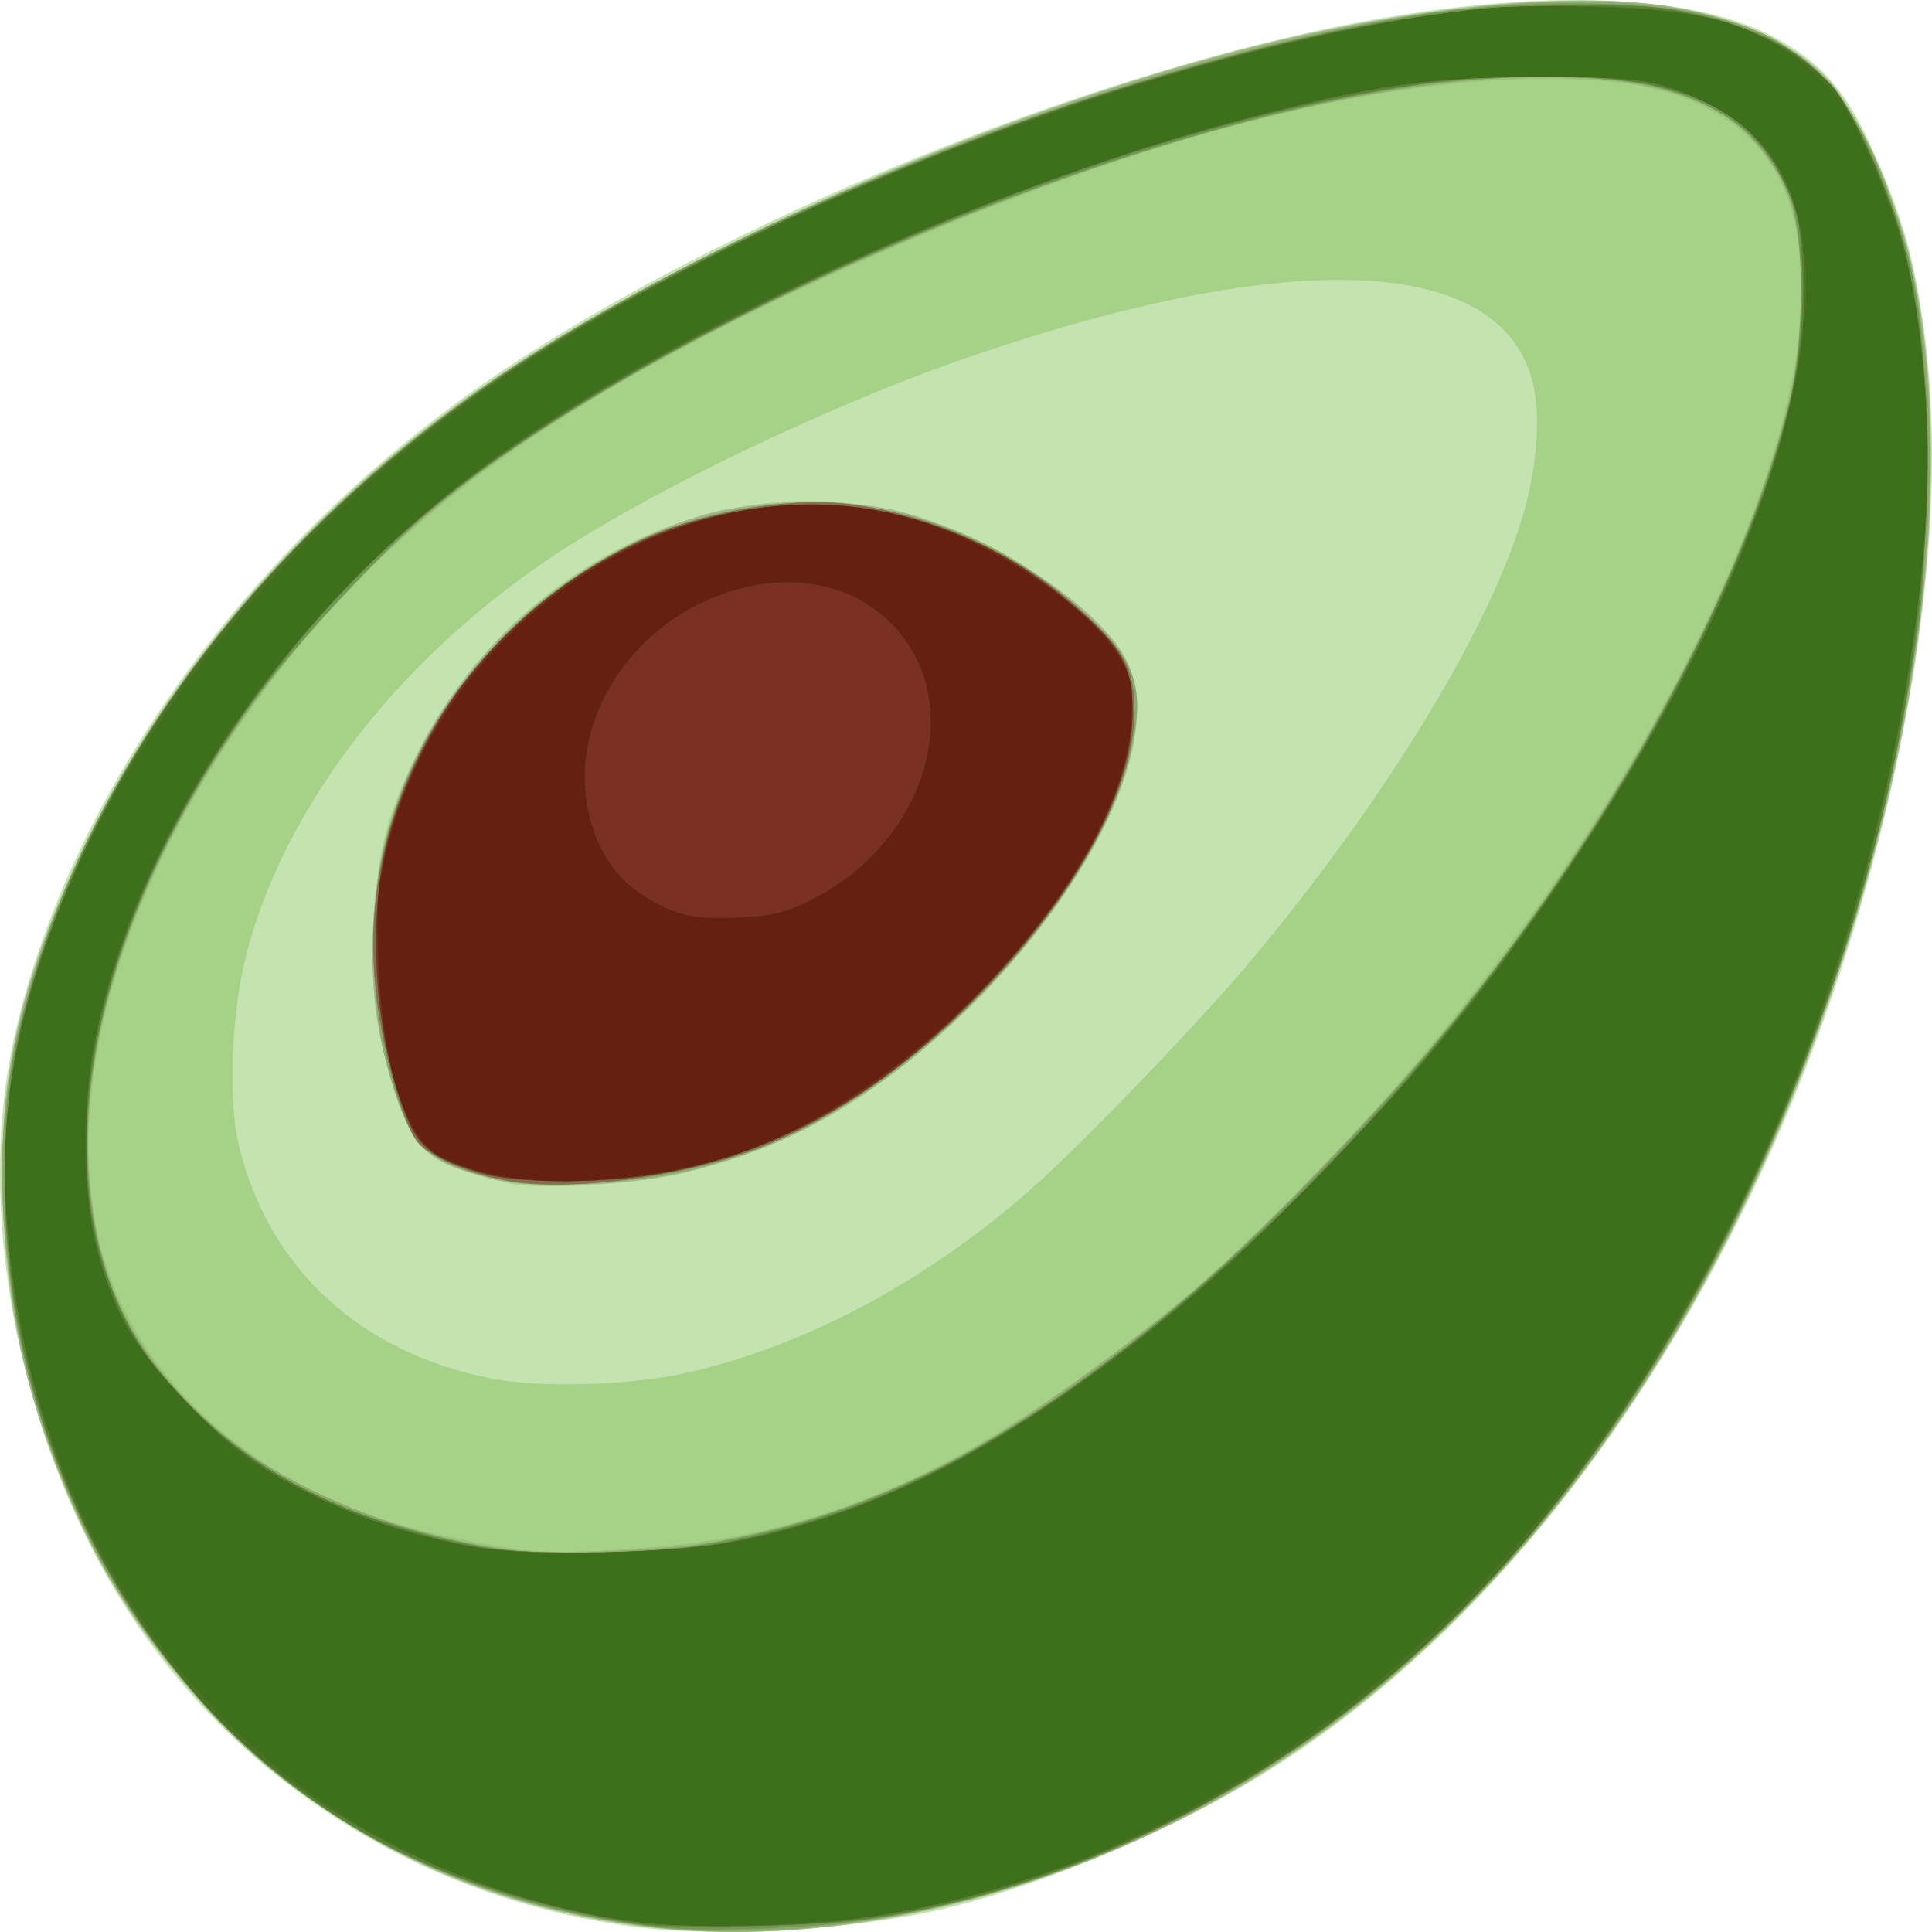
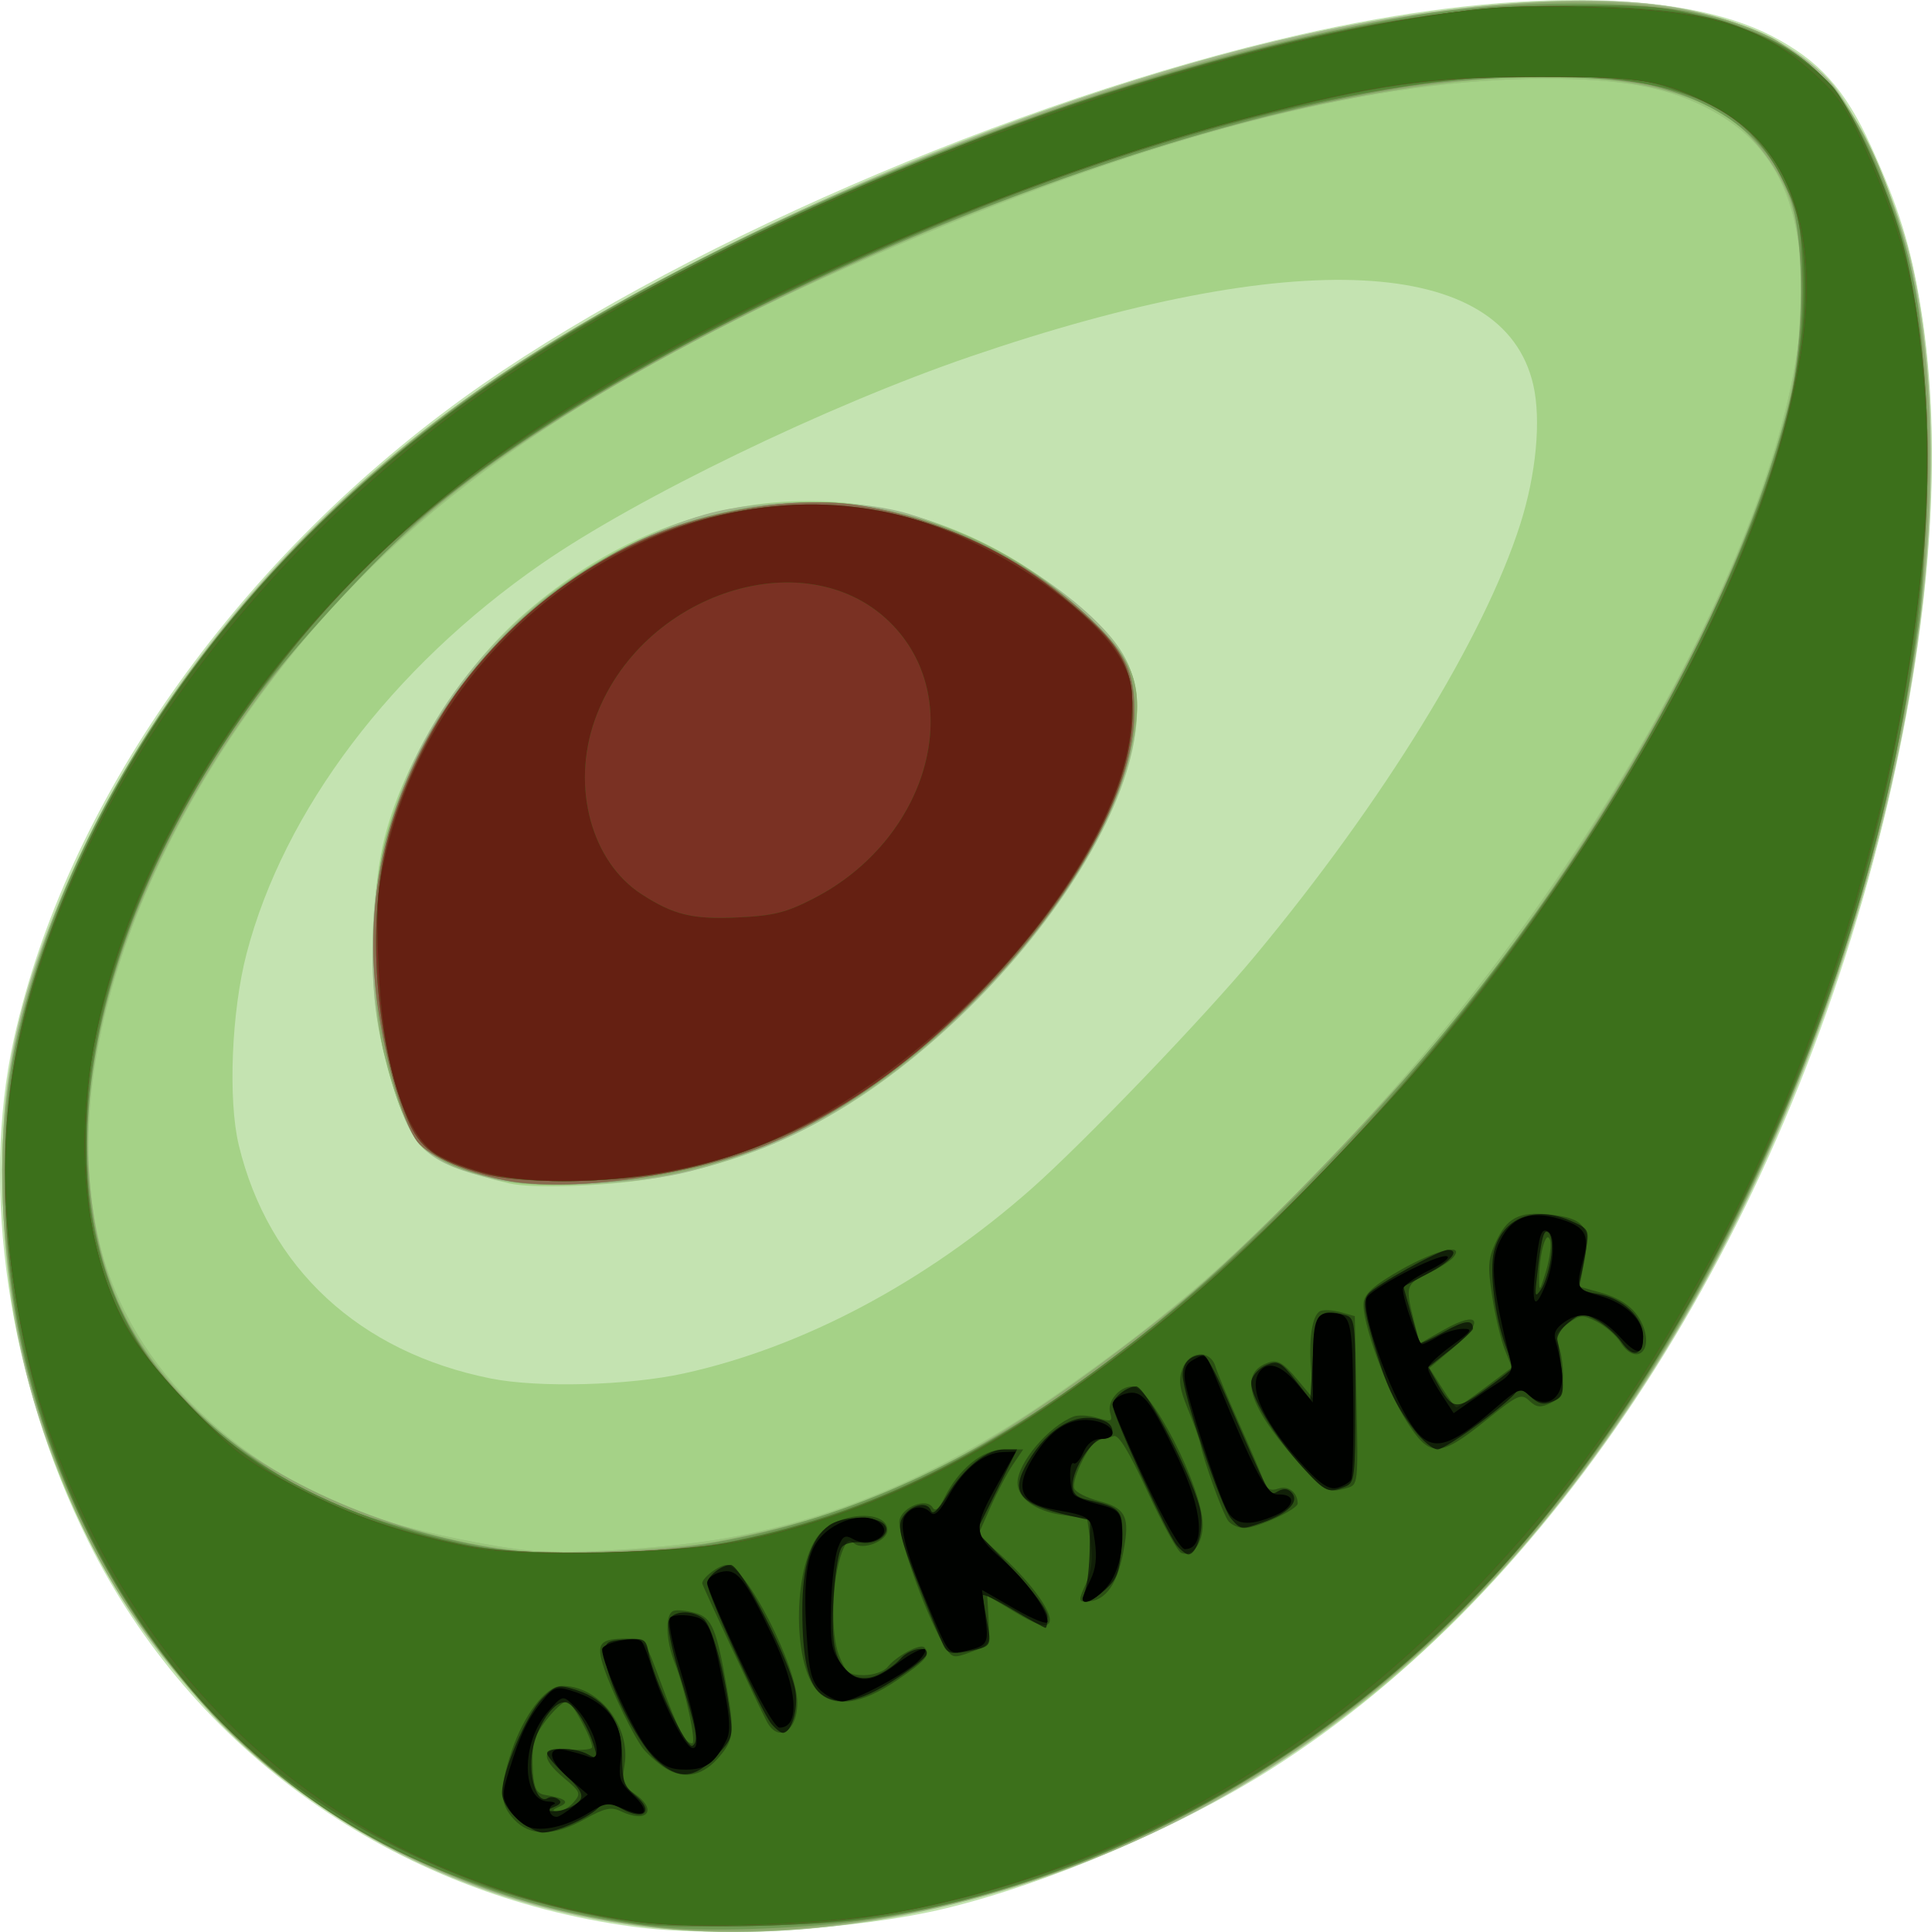
<svg xmlns="http://www.w3.org/2000/svg" width="512" height="512" viewBox="0 0 512 512" version="1.1" id="svg5" xml:space="preserve">
  <defs id="defs2" />
  <g id="layer1">
    <path style="fill:#c4e3b1;stroke-width:1.358" d="M 167.637,510.583 C 104.462,502.003 50.954,464.097 23.34,408.359 2.25,365.79 -5.195,315.455 3.668,275.369 17.429,213.135 61.972,149.547 122.592,105.598 176.59,66.448 269.034,26.284 344.591,9.146 398.836,-3.158 445.071,-3.042 469.415,9.461 c 12.589,6.466 19.555,14.167 26.369,29.156 7.342,16.15 10.621,26.708 13.203,42.512 6.198,37.938 2.805,84.784 -9.905,136.74 -26.995,110.355 -87.217,203.436 -162.465,251.107 -24.211,15.338 -59.009,30.224 -85.866,36.732 -23.582,5.714 -60.839,7.899 -83.114,4.874 z" id="path369" />
    <path style="fill:#a5d287;stroke-width:1.358" d="M 166.199,509.957 C 83.182,497.782 21.461,437.69 4.36,352.39 0.304,332.155 -0.586,301.841 2.368,284.51 12.594,224.518 54.117,159.832 111.336,114.756 162.394,74.533 256.477,31.08 333.981,11.926 379.296,0.727 422.681,-2.764 448.019,2.752 c 16.054,3.494 28.386,9.712 36.597,18.453 6.833,7.274 17.873,31.376 21.583,47.119 11.418,48.452 5.027,115.651 -17.625,185.343 -28.043,86.276 -75.871,158.887 -132.825,201.652 -57.153,42.915 -128.753,63.553 -189.55,54.637 z m 15.067,-145.991 c 31.602,-6.944 64.129,-24.237 92.152,-48.993 13.759,-12.155 45.704,-45.437 59.153,-61.63 34.087,-41.04 60.658,-84.263 70.277,-114.316 4.255,-13.295 5.614,-27.714 3.488,-37.01 C 398.492,67.722 343.421,64.957 257.053,94.523 219.191,107.484 168.914,131.798 143.413,149.481 c -39.573,27.439 -68.163,65.247 -78.073,103.242 -3.991,15.303 -4.945,38.742 -2.065,50.727 7.834,32.593 31.967,54.929 66.857,61.875 12.579,2.504 36.437,1.87 51.135,-1.359 z m -46.236,-50.342 c -11.295,-2.582 -20.374,-6.377 -23.436,-9.797 -4.36,-4.869 -9.58,-20.052 -11.752,-34.179 -1.998,-12.995 -1.02,-35.624 2.056,-47.604 5.405,-21.048 20.204,-44.743 37.172,-59.516 42.985,-37.422 98.58,-39.721 141.828,-5.867 11.537,9.031 15.88,13.831 18.526,20.474 7.555,18.969 -7.653,53.158 -37.653,84.647 -28.132,29.528 -56.184,45.375 -89.707,50.674 -12.33,1.949 -31.037,2.539 -37.036,1.168 z" id="path367" />
    <path style="fill:#a1b58b;stroke-width:1.358" d="M 166.199,509.957 C 122.288,503.517 85.29,484.643 56.1,453.791 40.314,437.105 31.154,423.839 21.746,404.038 8.202,375.531 2.132,350.725 0.838,318.593 -0.458,286.431 4.729,262.477 20.343,228.506 45.13,174.579 88.182,126.819 142.701,92.767 196.233,59.331 272.376,27.151 333.981,11.926 379.296,0.727 422.681,-2.764 448.019,2.752 c 16.054,3.494 28.386,9.712 36.597,18.453 6.833,7.274 17.873,31.376 21.583,47.119 11.418,48.452 5.027,115.651 -17.625,185.343 -36.144,111.199 -101.15,193.632 -183.003,232.064 -46.616,21.888 -96.357,30.533 -139.372,24.225 z m 25.971,-102.283 c 29.928,-5.235 58.005,-17.344 86.989,-37.518 30.982,-21.564 49.278,-37.496 77.369,-67.376 C 428.686,226.03 481.528,124.523 477.336,70.714 475.736,50.179 468.699,37.695 454.135,29.553 442.788,23.21 430.225,20.791 408.919,20.849 365.279,20.967 310.947,34.525 246.442,61.395 162.651,96.298 112.672,129.503 76.908,174.028 34.693,226.587 15.634,285.201 26.358,329.487 c 8.057,33.273 37.864,61.93 76.84,73.877 10.138,3.107 28.38,6.788 37.801,7.627 10.731,0.956 36.17,-0.694 51.171,-3.318 z M 131.051,312.573 c -17.513,-4.306 -21.479,-7.776 -26.345,-23.061 -4.987,-15.663 -6.588,-27.861 -5.83,-44.413 1.483,-32.386 16.723,-62.614 42.462,-84.219 12.699,-10.66 30.809,-20.416 45.625,-24.579 15.241,-4.283 39.832,-4.333 53.894,-0.111 25.225,7.574 52.139,26.042 58.137,39.892 14.246,32.895 -41.142,106.307 -96.663,128.118 -6.377,2.505 -16.37,5.585 -22.205,6.843 -14.94,3.222 -39.126,3.975 -49.074,1.53 z" id="path365" />
    <path style="fill:#98c579;stroke-width:1.358" d="M 172.545,510.637 C 128.52,505.256 88.809,486.747 59.861,458.115 50.769,449.122 37.848,432.64 30.658,420.861 7.155,382.358 -4.287,327.166 2.542,285.236 13.028,220.858 59.74,151.615 123.756,105.557 c 28.581,-20.563 67.838,-41.499 113.562,-60.563 101.278,-42.227 191.256,-55.758 232.278,-34.93 3.155,1.602 9.079,6.117 13.166,10.034 12.065,11.565 22.124,36.712 26.357,65.889 10.744,74.056 -16.274,184.775 -65.173,267.082 -38.16,64.232 -84.756,107.95 -143.787,134.906 -40.815,18.638 -89.622,27.305 -127.614,22.662 z m 19.624,-102.963 c 29.928,-5.235 58.005,-17.344 86.989,-37.518 30.982,-21.564 49.278,-37.496 77.369,-67.376 C 428.686,226.03 481.528,124.523 477.336,70.714 475.736,50.179 468.699,37.695 454.135,29.553 442.788,23.21 430.225,20.791 408.919,20.849 365.279,20.967 310.947,34.525 246.442,61.395 162.651,96.298 112.672,129.503 76.908,174.028 34.693,226.587 15.634,285.201 26.358,329.487 c 8.057,33.273 37.864,61.93 76.84,73.877 10.138,3.107 28.38,6.788 37.801,7.627 10.731,0.956 36.17,-0.694 51.171,-3.318 z m -56.476,-94.436 c -23.164,-4.481 -27.604,-8.955 -33.909,-34.159 -3.727,-14.899 -3.489,-42.468 0.492,-56.941 6.862,-24.947 23.929,-49.991 44.625,-65.48 45.965,-34.402 104.578,-30.569 144.274,9.435 10.335,10.415 12.158,17.829 8.3,33.748 -4.478,18.476 -17.787,40.534 -36.539,60.557 -25.678,27.418 -53.11,43.973 -83.695,50.508 -12.175,2.602 -35.657,3.859 -43.549,2.332 z" id="path363" />
    <path style="fill:#8da96e;stroke-width:1.358" d="M 172.545,510.637 C 128.52,505.256 88.809,486.747 59.861,458.115 50.769,449.122 37.848,432.64 30.658,420.861 7.155,382.358 -4.287,327.166 2.542,285.236 13.028,220.858 59.74,151.615 123.756,105.557 c 28.581,-20.563 67.838,-41.499 113.562,-60.563 101.278,-42.227 191.256,-55.758 232.278,-34.93 3.155,1.602 9.079,6.117 13.166,10.034 12.065,11.565 22.124,36.712 26.357,65.889 10.744,74.056 -16.274,184.775 -65.173,267.082 -38.16,64.232 -84.756,107.95 -143.787,134.906 -40.815,18.638 -89.622,27.305 -127.614,22.662 z m 16.888,-102.025 c 35.879,-6.754 58.706,-16.587 91.507,-39.417 10.935,-7.611 26.746,-19.69 35.135,-26.842 19.212,-16.379 55.389,-54.165 71.899,-75.099 42.35,-53.696 75.54,-115.705 86.199,-161.046 3.866,-16.444 4.117,-40.74 0.54,-52.175 -2.722,-8.702 -10.016,-18.494 -17.287,-23.207 C 429.607,12.793 366.008,18.217 287.559,45.312 225.54,66.733 157.67,101.176 121.635,129.517 61.165,177.075 20.021,252.277 23.443,308.988 c 1.783,29.551 10.665,48.345 32.213,68.165 18.506,17.021 52.347,30.895 82.689,33.899 10.51,1.041 40.107,-0.373 51.087,-2.44 z m -53.74,-95.374 c -23.164,-4.481 -27.604,-8.955 -33.909,-34.159 -3.727,-14.899 -3.489,-42.468 0.492,-56.941 6.862,-24.947 23.929,-49.991 44.625,-65.48 45.965,-34.402 104.578,-30.569 144.274,9.435 10.335,10.415 12.158,17.829 8.3,33.748 -4.478,18.476 -17.787,40.534 -36.539,60.557 -25.678,27.418 -53.11,43.973 -83.695,50.508 -12.175,2.602 -35.657,3.859 -43.549,2.332 z" id="path361" />
    <path style="fill:#6f9a53;stroke-width:1.358" d="M 174.49,510.675 C 105.24,503.195 49.471,463.539 20.95,401.497 7.109,371.39 1.327,345.137 1.189,311.77 1.096,289.438 2.962,277.426 9.905,255.658 29.556,194.054 77.175,135.061 139.616,94.965 204.009,53.615 300.359,16.37 374.405,4.204 c 26.18,-4.301 61.239,-4.358 77.467,-0.126 24.798,6.467 35.996,16.555 46.185,41.603 9.943,24.445 12.168,38.156 12.255,75.505 0.045,19.59 -0.599,35.984 -1.721,43.82 -16.064,112.179 -67.048,215.23 -136.751,276.413 -41.552,36.472 -94.59,61.294 -144.629,67.686 -17.147,2.19 -40.528,2.886 -52.72,1.569 z m 7.726,-100.757 c 56.434,-7.88 108.126,-38.474 166.873,-98.761 61.664,-63.281 108.626,-140.005 125.067,-204.326 4.218,-16.501 4.245,-44.263 0.054,-55.259 -5.47,-14.352 -17.411,-23.95 -35.769,-28.75 -12.227,-3.197 -44.833,-3.153 -65.334,0.089 C 289.598,36.114 169.383,88.447 113.145,136.078 100.175,147.063 76.126,173.211 66.06,187.273 22.669,247.889 11.014,313.739 36.374,355.004 c 10.707,17.422 31.647,34.763 52.932,43.834 9.974,4.251 31.293,10.06 42.509,11.583 13.534,1.838 35.186,1.621 50.402,-0.503 z m -46.589,-96.812 c -10.605,-1.679 -22,-6.514 -25.103,-10.651 -4.102,-5.47 -9.291,-24.495 -10.964,-40.204 -5.065,-47.542 20.749,-93.358 65.975,-117.093 17.44,-9.153 43.342,-13.94 61.343,-11.338 23.367,3.378 46.852,15.069 63.546,31.631 8.149,8.085 10.345,13.242 10.176,23.9 -0.583,36.86 -50.286,94.932 -97.74,114.196 -19.492,7.913 -50.122,12.267 -67.234,9.558 z" id="path359" />
    <path style="fill:#8a6c50;stroke-width:1.358" d="M 168.852,509.795 C 143.919,505.84 119.684,498.199 101.415,488.534 40.979,456.559 1.525,387.185 1.282,312.466 1.188,283.4 6.99,259.052 21.567,227.338 46.763,172.52 89.94,125.561 147.699,90.162 183.639,68.135 248.663,38.757 291.538,25.176 344.255,8.476 380.921,1.528 416.877,1.424 c 20.667,-0.06 24.644,0.32 36.292,3.467 23.344,6.307 32.691,14.176 42.301,35.611 11.829,26.384 16.667,56.403 15.134,93.901 -4.386,107.283 -57.128,229.212 -128.811,297.781 -43.341,41.459 -98.269,68.932 -152.806,76.431 -13.607,1.871 -51.14,2.608 -60.134,1.181 z m 25.114,-101.307 c 38.222,-7.949 67.933,-22.852 108.183,-54.264 60.071,-46.88 117.771,-119.598 151.244,-190.609 18.205,-38.622 25.154,-64.633 24.296,-90.942 C 477.248,59.199 476.788,56.901 472.843,48.497 464.038,29.737 448.466,21.76 417.397,20.093 362.971,17.173 275.147,42.868 190.736,86.409 136.979,114.138 103.676,139.344 77.258,172.299 26.919,235.093 9.88,303.195 32.973,349.289 c 15.019,29.977 48.601,51.877 92.772,60.501 13.945,2.723 52.397,1.989 68.219,-1.302 z M 135.628,313.106 c -10.605,-1.679 -22,-6.514 -25.103,-10.651 -4.102,-5.47 -9.291,-24.495 -10.964,-40.204 -5.065,-47.542 20.749,-93.358 65.975,-117.093 17.44,-9.153 43.342,-13.94 61.343,-11.338 23.367,3.378 46.852,15.069 63.546,31.631 8.149,8.085 10.345,13.242 10.176,23.9 -0.583,36.86 -50.286,94.932 -97.74,114.196 -19.492,7.913 -50.122,12.267 -67.234,9.558 z" id="path357" />
    <path style="fill:#558636;stroke-width:1.358" d="M 168.852,509.795 C 143.919,505.84 119.684,498.199 101.415,488.534 40.979,456.559 1.525,387.185 1.282,312.466 1.188,283.4 6.99,259.052 21.567,227.338 46.763,172.52 89.94,125.561 147.699,90.162 183.639,68.135 248.663,38.757 291.538,25.176 344.255,8.476 380.921,1.528 416.877,1.424 c 20.667,-0.06 24.644,0.32 36.292,3.467 23.344,6.307 32.691,14.176 42.301,35.611 11.829,26.384 16.667,56.403 15.134,93.901 -4.386,107.283 -57.128,229.212 -128.811,297.781 -43.341,41.459 -98.269,68.932 -152.806,76.431 -13.607,1.871 -51.14,2.608 -60.134,1.181 z m 25.114,-101.307 c 38.222,-7.949 67.933,-22.852 108.183,-54.264 60.071,-46.88 117.771,-119.598 151.244,-190.609 18.205,-38.622 25.154,-64.633 24.296,-90.942 C 477.248,59.199 476.788,56.901 472.843,48.497 464.038,29.737 448.466,21.76 417.397,20.093 362.971,17.173 275.147,42.868 190.736,86.409 136.979,114.138 103.676,139.344 77.258,172.299 26.919,235.093 9.88,303.195 32.973,349.289 c 15.019,29.977 48.601,51.877 92.772,60.501 13.945,2.723 52.397,1.989 68.219,-1.302 z m -65.897,-97.477 c -12.552,-3.545 -16.874,-6.677 -20.113,-14.573 -8.473,-20.658 -10.75,-51.147 -5.445,-72.903 3.344,-13.713 11.384,-30.584 19.964,-41.894 40.265,-53.073 110.071,-63.441 159.023,-23.619 15.26,12.414 18.662,17.969 18.662,30.47 0,19.633 -13.121,44.962 -36.376,70.221 -27.184,29.527 -55.627,46.361 -88.202,52.204 -15.179,2.722 -38.045,2.767 -47.514,0.093 z" id="path355" />
    <path style="fill:#487325;stroke-width:1.358" d="M 167.525,509.187 C 122.61,503.14 77.276,479.38 51.065,448.148 22.911,414.602 6.803,375.376 2.426,329.705 -0.453,299.658 2.537,276.556 13.04,247.687 35.665,185.505 82.855,130.111 146.304,91.255 214.253,49.644 306.042,15.143 377.851,4.224 c 26.275,-3.995 63.437,-3.332 78.789,1.407 11.152,3.442 22.483,10.146 28.795,17.037 4.461,4.87 13.304,23.743 17.689,37.752 6.476,20.689 9.228,55.787 6.675,85.112 -8.403,96.526 -48.365,195.531 -106.404,263.617 -46.672,54.751 -109.757,90.212 -176.918,99.446 -16.254,2.235 -44.635,2.52 -58.952,0.593 z m 19.565,-99.427 c 40.141,-6.252 75.74,-23.648 119.038,-58.173 90.523,-72.181 172.021,-202.358 172.114,-274.917 0.037,-29.255 -10.419,-45.004 -35.339,-53.224 -8.461,-2.791 -12.141,-3.111 -35.309,-3.068 -28.713,0.053 -42.793,2.071 -78.085,11.189 -70.666,18.258 -162.666,61.349 -208.887,97.838 -48.858,38.57 -85.149,94.533 -95.708,147.587 -2.729,13.713 -2.731,38.495 -0.004,50.83 3.905,17.662 10.251,29.021 24.448,43.766 18.981,19.712 40.501,30.892 72.352,37.587 15.575,3.274 46.351,3.549 65.382,0.585 z m -59.022,-98.748 c -12.552,-3.545 -16.874,-6.677 -20.113,-14.573 -8.473,-20.658 -10.75,-51.147 -5.445,-72.903 3.344,-13.713 11.384,-30.584 19.964,-41.894 40.265,-53.073 110.071,-63.441 159.023,-23.619 15.26,12.414 18.662,17.969 18.662,30.47 0,19.633 -13.121,44.962 -36.376,70.221 -27.184,29.527 -55.627,46.361 -88.202,52.204 -15.179,2.722 -38.045,2.767 -47.514,0.093 z" id="path353" />
    <path style="fill:#7a3123;stroke-width:1.358" d="M 168.852,509.277 C 95.7,498.661 40.274,453.459 14.517,383.413 2.575,350.936 -1.598,312.7 3.621,283.572 14.523,222.736 55.813,159.825 115.274,113.46 176.608,65.633 291.689,17.861 378.329,4.261 c 16.018,-2.514 23.064,-2.898 43.106,-2.345 33.506,0.923 46.76,5.226 61.923,20.102 4.855,4.764 7.628,9.482 12.997,22.121 8.411,19.799 11.576,33.25 13.601,57.81 5.297,64.234 -18.531,161.749 -56.619,231.705 -20.329,37.339 -37.862,61.876 -62.903,88.032 -43.033,44.95 -96.032,74.482 -152.614,85.041 -17.233,3.216 -54.811,4.606 -68.97,2.551 z m 30.275,-101.378 c 30.376,-7.073 54.825,-18.401 83.989,-38.913 26.226,-18.446 44.194,-34.149 70.201,-61.35 26.42,-27.633 40.354,-44.747 60.062,-73.77 36.06,-53.103 57.904,-101.185 63.975,-140.815 4.912,-32.065 -3.09,-54.34 -23.338,-64.971 -13.039,-6.846 -18.48,-7.752 -46.422,-7.733 -29.281,0.02 -42.124,1.797 -75.54,10.453 C 270.367,46.78 193.427,80.05 145.037,111.668 99.209,141.611 64.006,180.832 41.712,226.784 c -21.997,45.339 -25.348,90.509 -9.14,123.193 2.772,5.589 8.622,13.058 17.5,22.342 12.098,12.651 14.753,14.68 28.589,21.837 15.128,7.825 27.883,12.237 45.759,15.828 14.329,2.879 58.711,1.64 74.707,-2.085 z m -71.059,-96.888 c -12.552,-3.545 -16.874,-6.677 -20.113,-14.573 -8.473,-20.658 -10.75,-51.147 -5.445,-72.903 3.344,-13.713 11.384,-30.584 19.964,-41.894 40.265,-53.073 110.071,-63.441 159.023,-23.619 15.26,12.414 18.662,17.969 18.662,30.47 0,19.633 -13.121,44.962 -36.376,70.221 -27.184,29.527 -55.627,46.361 -88.202,52.204 -15.179,2.722 -38.045,2.767 -47.514,0.093 z" id="path351" />
    <path style="fill:#3c701b;stroke-width:1.358" d="M 168.852,509.277 C 95.7,498.661 40.274,453.459 14.517,383.413 2.575,350.936 -1.598,312.7 3.621,283.572 14.523,222.736 55.813,159.825 115.274,113.46 176.608,65.633 291.689,17.861 378.329,4.261 c 16.018,-2.514 23.064,-2.898 43.106,-2.345 33.506,0.923 46.76,5.226 61.923,20.102 4.855,4.764 7.628,9.482 12.997,22.121 8.411,19.799 11.576,33.25 13.601,57.81 5.297,64.234 -18.531,161.749 -56.619,231.705 -20.329,37.339 -37.862,61.876 -62.903,88.032 -43.033,44.95 -96.032,74.482 -152.614,85.041 -17.233,3.216 -54.811,4.606 -68.97,2.551 z m 30.275,-101.378 c 30.376,-7.073 54.825,-18.401 83.989,-38.913 26.226,-18.446 44.194,-34.149 70.201,-61.35 26.42,-27.633 40.354,-44.747 60.062,-73.77 36.06,-53.103 57.904,-101.185 63.975,-140.815 4.912,-32.065 -3.09,-54.34 -23.338,-64.971 -13.039,-6.846 -18.48,-7.752 -46.422,-7.733 -29.281,0.02 -42.124,1.797 -75.54,10.453 C 270.367,46.78 193.427,80.05 145.037,111.668 99.209,141.611 64.006,180.832 41.712,226.784 c -21.997,45.339 -25.348,90.509 -9.14,123.193 2.772,5.589 8.622,13.058 17.5,22.342 12.098,12.651 14.753,14.68 28.589,21.837 15.128,7.825 27.883,12.237 45.759,15.828 14.329,2.879 58.711,1.64 74.707,-2.085 z m -71.759,-97.357 c -4.944,-1.352 -10.614,-3.704 -12.6,-5.226 -8.16,-6.254 -13.546,-24.786 -14.514,-49.947 -0.598,-15.522 -0.29,-19.846 2.126,-29.909 15.106,-62.923 80.627,-104.569 138.758,-88.198 22.703,6.394 49.868,24.999 56.644,38.795 2.201,4.481 2.579,7.284 2.064,15.302 -2.516,39.193 -54.888,97.022 -103.251,114.009 -21.801,7.657 -51.917,9.908 -69.226,5.174 z m 88.387,-72.512 c 29.984,-15.482 40.481,-51.755 20.916,-72.276 -22.185,-23.268 -67.124,-8.938 -79.103,25.223 -6.18,17.626 -0.838,37.384 12.434,45.988 8.49,5.503 13.553,6.726 25.516,6.16 9.595,-0.454 12.82,-1.266 20.237,-5.095 z" id="path349" />
    <path style="fill:#652012;stroke-width:1.358" d="m 127.368,310.542 c -4.944,-1.352 -10.614,-3.704 -12.6,-5.226 -8.16,-6.254 -13.546,-24.786 -14.514,-49.947 -0.598,-15.522 -0.29,-19.846 2.126,-29.909 15.106,-62.923 80.627,-104.569 138.758,-88.198 22.703,6.394 49.868,24.999 56.644,38.795 2.201,4.481 2.579,7.284 2.064,15.302 -2.516,39.193 -54.888,97.022 -103.251,114.009 -21.801,7.657 -51.917,9.908 -69.226,5.174 z m 88.387,-72.512 c 29.984,-15.482 40.481,-51.755 20.916,-72.276 -22.185,-23.268 -67.124,-8.938 -79.103,25.223 -6.18,17.626 -0.838,37.384 12.434,45.988 8.49,5.503 13.553,6.726 25.516,6.16 9.595,-0.454 12.82,-1.266 20.237,-5.095 z" id="path347" />
  </g>
+   <g id="layer2">
+     <path style="display:inline;fill:#000000;fill-opacity:0.298;stroke-width:1.358" d="m 136.296,482.246 c -3.928,-4.12 -4.077,-8.114 -0.683,-18.243 3.191,-9.522 8.952,-17.058 13.143,-17.193 9.668,-0.312 18.425,10.549 16.774,20.804 -0.755,4.687 -0.448,5.606 2.558,7.673 6.313,4.339 3.485,8.076 -3.563,4.708 -2.557,-1.222 -4.291,-0.843 -9.544,2.087 -8.256,4.604 -14.401,4.659 -18.685,0.165 z m 15.716,-4.63 c 1.995,-2.312 1.83,-2.74 -2.447,-6.319 -6.633,-5.551 -6.137,-8.303 1.381,-7.676 3.283,0.274 5.969,-10e-4 5.969,-0.611 0,-2.223 -5.394,-12.127 -6.605,-12.127 -1.917,0 -7.981,7.296 -8.782,10.566 -0.393,1.603 -0.523,5.354 -0.29,8.335 0.325,4.158 1.042,5.523 3.077,5.861 5.595,0.93 6.819,1.887 3.979,3.112 -1.957,0.844 -2.098,1.17 -0.537,1.242 1.164,0.054 3.079,-1.018 4.256,-2.383 z m 23.435,-9.628 c -1.804,-1.304 -4.04,-3.338 -4.969,-4.521 -2.498,-3.179 -8.272,-15.059 -10.415,-21.429 -2.197,-6.53 -1.186,-7.814 6.136,-7.792 4.606,0.014 4.677,0.107 9.11,12.151 4.475,12.156 6.273,15.615 8.117,15.615 1.234,0 -1.904,-14.511 -4.603,-21.287 -2.442,-6.129 -2.618,-12.966 -0.356,-13.818 0.912,-0.344 3.519,-0.101 5.794,0.539 4.447,1.251 5.649,4.153 8.488,20.497 1.953,11.242 1.652,13.381 -2.546,18.095 -4.42,4.962 -9.637,5.652 -14.757,1.95 z m 27.698,-11.888 c -2.765,-5.371 -17.051,-35.946 -17.051,-36.494 0,-1.53 4.494,-4.892 6.539,-4.892 4.899,0 18.662,26.951 18.662,36.545 0,7.683 -5.121,10.725 -8.15,4.841 z m 13.574,-7.874 c -7.039,-7.382 -6.52,-34.395 0.807,-42.08 5.32,-5.58 17.643,-6.009 17.643,-0.615 0,2.809 -6.538,5.432 -8.748,3.509 -1.442,-1.255 -2.13,-0.759 -3.318,2.393 -2.653,7.039 -3.055,21.514 -0.757,27.282 1.827,4.586 2.623,5.213 6.624,5.213 2.509,0 5.32,-0.976 6.271,-2.178 2.28,-2.882 8.656,-6.288 9.707,-5.185 1.815,1.903 0.505,3.472 -7.332,8.785 -9.377,6.357 -16.627,7.355 -20.897,2.876 z M 249.716,435.178 c -4.761,-8.202 -12.098,-29.165 -11.33,-32.373 0.853,-3.563 7.223,-5.934 8.792,-3.272 0.66,1.12 1.658,0.313 3.014,-2.438 3.844,-7.796 10.168,-12.986 15.825,-12.986 h 5.144 l -2.749,4.05 c -1.512,2.227 -4.19,7.312 -5.952,11.299 l -3.202,7.25 6.193,5.611 c 8.412,7.622 14.258,16.054 12.447,17.955 -0.98,1.028 -3.622,0.132 -8.833,-2.996 l -7.435,-4.462 0.365,6.566 c 0.359,6.461 0.285,6.595 -4.659,8.415 -4.969,1.829 -5.053,1.8 -7.618,-2.618 z m 38.038,-15.437 c 1.54,-3.388 1.889,-6.477 1.241,-11.008 l -0.9,-6.298 -6.712,-0.968 c -6.928,-0.999 -11.729,-4.479 -11.729,-8.5 0,-5.248 8.235,-14.996 14.845,-17.573 1.235,-0.481 4.1,-0.317 6.366,0.364 3.659,1.101 4.034,0.953 3.347,-1.319 -0.911,-3.011 2.434,-7.025 5.854,-7.025 4.932,0 18.662,26.966 18.662,36.652 0,5.01 -2.77,8.648 -5.689,7.473 -0.959,-0.386 -4.968,-7.673 -8.909,-16.193 -4.988,-10.784 -7.72,-15.268 -8.992,-14.756 -1.005,0.404 -2.661,0.735 -3.681,0.735 -2.211,0 -7.675,10.642 -6.756,13.156 0.354,0.966 3.312,2.462 6.575,3.324 6.661,1.759 7.965,3.896 6.82,11.182 -1.683,10.716 -4.885,15.463 -10.428,15.463 -1.839,0 -1.83,-0.495 0.086,-4.71 z m 37.761,-16.656 c -1.415,-1.789 -6.44,-15.67 -7.435,-20.542 -0.254,-1.244 -1.731,-5.355 -3.282,-9.136 -2.232,-5.442 -2.538,-7.653 -1.467,-10.607 1.758,-4.851 7.422,-5.238 8.806,-0.602 0.514,1.722 3.308,8.451 6.209,14.955 2.901,6.503 5.804,13.275 6.451,15.048 0.907,2.486 1.82,3.009 3.993,2.286 2.634,-0.877 5.065,0.999 5.118,3.949 0.028,1.542 -10.633,6.472 -14.075,6.509 -1.552,0.017 -3.495,-0.82 -4.318,-1.86 z m 17.867,-16.303 c -12.8,-14.501 -15.169,-23.045 -7.13,-25.721 2.349,-0.782 3.845,0.105 7.464,4.427 l 4.527,5.405 -0.701,-6.911 c -0.873,-8.609 0.149,-15.658 2.403,-16.565 0.944,-0.38 3.377,-0.225 5.406,0.344 l 3.689,1.035 0.45,22.35 c 0.449,22.287 0.441,22.352 -2.582,23.202 -5.219,1.466 -5.879,1.097 -13.526,-7.565 z m 29.36,-10.131 c -5.436,-8.587 -12.007,-26.863 -11.353,-31.574 0.325,-2.341 2.951,-4.634 9.73,-8.497 9.392,-5.352 17.088,-7.242 14.097,-3.462 -0.815,1.029 -3.872,3.003 -6.794,4.385 -5.835,2.76 -6.031,3.408 -3.745,12.372 l 1.568,6.149 6.393,-3.621 c 9.343,-5.293 10.981,-2.385 2.631,4.67 l -6.462,5.46 3.296,5.223 c 1.813,2.873 3.561,5.223 3.885,5.223 0.324,0 3.761,-2.382 7.638,-5.294 l 7.049,-5.294 -1.866,-4.655 c -1.026,-2.56 -2.526,-8.845 -3.332,-13.965 -1.272,-8.08 -1.159,-9.988 0.857,-14.443 2.997,-6.624 6.157,-8.287 14.206,-7.476 9.263,0.934 11.045,3.23 9.376,12.082 l -1.329,7.051 5.446,1.52 c 6.165,1.721 9.868,4.691 11.53,9.248 2.478,6.795 -2.383,9.956 -6.117,3.979 -1.146,-1.835 -3.966,-4.292 -6.265,-5.46 -3.88,-1.971 -4.448,-1.924 -7.892,0.648 -3.008,2.247 -3.461,3.264 -2.387,5.369 0.729,1.428 1.325,5.156 1.325,8.283 0,4.712 -0.567,5.957 -3.31,7.268 -2.671,1.276 -3.76,1.157 -5.637,-0.62 -2.153,-2.037 -3.019,-1.644 -11.611,5.281 -12.229,9.856 -14.769,9.875 -20.924,0.151 z m 37.972,-48.188 c -1.054,-2.486 -2.792,3.916 -2.833,10.433 -0.022,3.624 0.221,3.349 1.846,-2.087 1.029,-3.443 1.473,-7.199 0.987,-8.347 z" id="path345" />
+     <path style="display:inline;fill:#000000;fill-opacity:0.601;stroke-width:1.358" d="m 137.121,482.059 c -2.47,-2.18 -4.081,-4.92 -4.081,-6.941 0,-5.545 6.51,-20.81 10.648,-24.969 3.662,-3.68 4.176,-3.807 9.119,-2.254 7.956,2.5 12.065,8.494 12.065,17.599 0,6.41 0.492,7.849 3.543,10.367 4.982,4.11 2.376,6.749 -3.511,3.556 -3.827,-2.076 -4.477,-2.093 -6.501,-0.171 -2.886,2.739 -11.255,6.414 -14.608,6.414 -1.426,0 -4.43,-1.621 -6.674,-3.601 z m 14.575,-3.403 c 3.613,-2.028 3.228,-3.599 -2.077,-8.484 -2.553,-2.351 -4.642,-4.836 -4.642,-5.522 0,-1.744 7.576,-1.56 10.823,0.264 2.425,1.361 2.599,1.19 1.763,-1.739 -1.603,-5.615 -5.35,-11.57 -7.561,-12.016 -3.63,-0.733 -8.936,8.16 -9.198,15.416 -0.228,6.32 2.002,11.452 4.323,9.947 0.647,-0.419 1.883,-0.304 2.746,0.255 1.079,0.7 0.768,1.347 -0.995,2.071 -2.35,0.965 -2.363,1.062 -0.156,1.151 1.325,0.054 3.563,-0.55 4.974,-1.342 z m 22.095,-12.384 c -5.113,-4.709 -13.165,-21.055 -13.401,-27.206 -0.151,-3.936 0.161,-4.207 5.297,-4.601 5.067,-0.389 5.512,-0.134 6.215,3.552 1.374,7.206 10.066,25.644 11.615,24.639 1.711,-1.109 1.15,-4.134 -3.637,-19.581 -1.923,-6.206 -3.121,-12.31 -2.662,-13.563 0.987,-2.698 6.146,-3.001 9.202,-0.54 2.203,1.773 5.401,13.165 7.025,25.024 0.853,6.23 0.647,6.86 -3.755,11.477 -5.766,6.047 -9.971,6.259 -15.899,0.8 z m 30.601,-9.478 c -2.671,-3.239 -16.972,-34.544 -16.972,-37.153 0,-1.919 3.8,-4.931 6.213,-4.926 2.729,0.007 16.018,25.946 17.173,33.523 0.743,4.873 -1.111,10.991 -3.332,10.991 -0.591,0 -1.978,-1.095 -3.082,-2.434 z m 13.153,-7.887 c -3.389,-2.696 -4.924,-9.601 -4.924,-22.15 0,-11.816 2.253,-18.965 7.1,-22.525 3.086,-2.267 11.095,-2.685 14.036,-0.732 3.161,2.098 -0.901,6.017 -5.501,5.309 -2.061,-0.317 -4.364,0.201 -5.117,1.153 -1.811,2.289 -3.156,19.761 -2.013,26.152 1.234,6.901 5.95,10.177 11.302,7.852 2.131,-0.926 4.906,-2.878 6.166,-4.339 2.469,-2.862 7.731,-3.677 6.903,-1.07 -0.277,0.872 -4.315,4.002 -8.972,6.956 -8.899,5.644 -14.822,6.703 -18.98,3.396 z M 250.025,436.06 c -0.708,-1.412 -3.795,-8.925 -6.859,-16.696 -4.437,-11.255 -5.287,-14.686 -4.174,-16.867 1.792,-3.513 6.695,-4.954 7.681,-2.259 0.5,1.366 1.899,0.073 4.403,-4.069 4.372,-7.231 10.41,-12.06 15.077,-12.06 h 3.387 l -5.378,10.85 -5.378,10.85 9.413,9.873 c 5.7,5.978 9.413,11.027 9.413,12.799 0,1.609 -0.241,2.926 -0.536,2.926 -0.295,0 -4.174,-2.157 -8.621,-4.793 -4.447,-2.636 -8.059,-4.358 -8.028,-3.826 0.032,0.532 0.551,3.642 1.153,6.91 1.233,6.685 1.247,6.664 -5.418,7.975 -3.942,0.776 -5.09,0.474 -6.137,-1.613 z m 37.603,-14.739 c 0.573,-1.722 1.09,-6.573 1.149,-10.781 l 0.108,-7.651 -5.305,-1.205 c -13.561,-3.08 -15.987,-6.099 -11.296,-14.06 5.709,-9.689 13.438,-13.849 20.472,-11.018 2.952,1.188 2.618,4.72 -0.447,4.72 -2.914,0 -8.066,7.863 -8.066,12.31 0,2.081 1.065,3.178 3.647,3.758 9.508,2.133 9.981,2.741 9.342,12.009 -0.492,7.133 -1.174,9.041 -4.209,11.78 -4.644,4.19 -6.761,4.244 -5.395,0.138 z m 24.198,-11.825 c -2.671,-3.239 -16.972,-34.544 -16.972,-37.153 0,-1.919 3.8,-4.931 6.213,-4.926 2.729,0.007 16.018,25.946 17.173,33.523 0.743,4.873 -1.111,10.991 -3.332,10.991 -0.591,0 -1.978,-1.096 -3.082,-2.434 z m 14.426,-7.039 c -2.73,-3.164 -12.821,-33.081 -12.825,-38.024 -0.003,-3.344 2.048,-5.366 5.444,-5.366 0.688,0 3.226,4.539 5.64,10.086 12.351,28.384 11.803,27.38 14.212,26.028 1.545,-0.867 2.743,-0.684 3.736,0.569 1.835,2.32 -1.224,5.362 -7.68,7.636 -5.83,2.054 -5.965,2.039 -8.526,-0.929 z m 19.382,-13.133 c -7.946,-8.574 -14.819,-20.125 -13.979,-23.493 0.385,-1.542 2.204,-3.405 4.044,-4.138 2.952,-1.177 3.826,-0.72 7.445,3.897 l 4.1,5.231 0.663,-11.08 c 0.708,-11.832 1.635,-13.077 8.395,-11.286 2.802,0.742 2.879,1.352 2.879,22.584 0,20.53 -0.157,21.885 -2.653,22.911 -4.443,1.827 -5.222,1.496 -10.895,-4.626 z m 29.093,-10.433 c -5.288,-7.057 -7.452,-11.756 -10.904,-23.68 -2.428,-8.385 -2.635,-10.488 -1.209,-12.29 1.814,-2.292 18.748,-11.676 21.071,-11.676 3.341,0 0.809,3.028 -5.204,6.224 l -6.564,3.489 2.058,7.316 c 1.132,4.024 2.199,7.476 2.372,7.672 0.173,0.196 3.042,-1.165 6.376,-3.024 5.518,-3.077 7.628,-3.309 7.628,-0.837 0,0.495 -2.664,2.994 -5.92,5.553 l -5.92,4.652 2.272,4.06 c 4.122,7.366 5.033,7.492 12.921,1.794 3.991,-2.883 7.257,-5.466 7.257,-5.74 0,-0.274 -0.881,-2.858 -1.957,-5.743 -2.83,-7.582 -4.345,-19.877 -3.081,-24.995 2.219,-8.983 10.754,-12.342 20.503,-8.069 4.546,1.992 4.73,2.333 3.937,7.303 -0.457,2.867 -1.178,6.534 -1.601,8.148 -0.67,2.555 -0.058,3.054 4.732,3.857 6.469,1.085 11.953,6.199 11.953,11.148 0,5.168 -2.678,5.979 -5.644,1.71 -1.424,-2.051 -4.398,-4.71 -6.609,-5.909 -3.757,-2.038 -4.246,-1.998 -7.489,0.61 -1.908,1.535 -3.243,3.629 -2.967,4.653 0.277,1.025 0.799,4.828 1.162,8.451 0.596,5.961 0.359,6.708 -2.492,7.85 -2.43,0.973 -3.801,0.636 -5.993,-1.473 -1.563,-1.504 -3.055,-2.183 -3.316,-1.51 -0.929,2.398 -18.816,15.672 -21.119,15.672 -1.289,0 -4.102,-2.348 -6.252,-5.217 z m 36.223,-45.125 c 0.53,-3.287 0.335,-6.159 -0.475,-7.008 -1.366,-1.433 -2.004,1.031 -3.289,12.702 -0.454,4.123 -0.302,4.421 1.173,2.306 0.932,-1.336 2.098,-4.936 2.591,-7.999 z" id="path343" />
+     <path style="display:inline;fill:#000200;stroke-width:1.358" d="m 140.023,484.133 c -1.567,-0.608 -3.833,-2.682 -5.037,-4.609 -2.039,-3.264 -2.032,-4.008 0.102,-10.856 2.897,-9.297 4.858,-13.333 8.806,-18.125 2.741,-3.327 3.67,-3.659 7.235,-2.587 10.132,3.048 14.54,9.177 13.341,18.551 -0.602,4.708 -0.183,5.912 3.133,9.011 4.874,4.555 3.785,6.536 -2.16,3.931 -4.225,-1.852 -4.967,-1.782 -9.237,0.86 -5.932,3.671 -12.548,5.234 -16.182,3.824 z m 12.166,-5.607 3.59,-2.961 -4.737,-4.095 c -5.847,-5.055 -6.375,-8.761 -1.09,-7.642 2.006,0.425 4.692,1.196 5.969,1.714 4.62,1.875 1.554,-8.396 -4.113,-13.775 -2.681,-2.544 -2.794,-2.511 -6.723,2.001 -7.053,8.1 -6.926,23.397 0.197,23.656 1.657,0.06 2.263,0.427 1.347,0.814 -1.712,0.724 -1.011,3.249 0.902,3.249 0.588,0 2.684,-1.333 4.659,-2.961 z m 19.955,-14.358 c -3.78,-4.204 -12.576,-23.113 -12.576,-27.036 0,-1.85 9.176,-3.665 10.479,-2.073 0.548,0.67 1.752,3.749 2.676,6.843 2.604,8.723 8.528,20.63 10.59,21.285 2.463,0.782 1.412,-6.071 -3.322,-21.664 -2.036,-6.706 -3.044,-12.171 -2.369,-12.834 0.647,-0.635 3.092,-0.842 5.432,-0.459 4.803,0.785 5.563,2.461 8.922,19.691 1.499,7.685 1.634,10.994 0.541,13.216 -2.978,6.05 -5.431,7.832 -10.783,7.832 -4.296,0 -6.076,-0.891 -9.591,-4.8 z m 23.886,-24.544 c -4.735,-10.018 -8.609,-19.083 -8.609,-20.145 0,-1.062 1.574,-2.345 3.499,-2.851 4.338,-1.142 6.364,1.346 13.782,16.927 6.675,14.02 7.462,24.284 1.861,24.284 -1.144,0 -5.413,-7.383 -10.532,-18.215 z m 21.82,8.692 c -2.258,-1.918 -3.19,-4.47 -3.682,-10.086 -1.374,-15.658 -0.86,-24.065 1.754,-28.693 3.73,-6.603 14.366,-9.748 17.893,-5.291 2.322,2.935 -3.733,5.869 -7.615,3.689 -2.292,-1.287 -2.884,-0.96 -4.154,2.291 -0.815,2.085 -1.627,8.903 -1.805,15.151 -0.276,9.689 0.086,11.939 2.462,15.302 3.892,5.51 7.752,5.665 14.498,0.584 6.543,-4.928 10.279,-5.785 6.592,-1.511 -2.85,3.304 -17.353,11.13 -20.624,11.13 -1.262,0 -3.654,-1.155 -5.317,-2.567 z m 29.299,-19.975 c -7.069,-16.514 -9.127,-24.042 -7.293,-26.673 1.807,-2.592 4.753,-2.926 6.806,-0.773 1.001,1.05 2.418,-0.314 4.853,-4.672 3.901,-6.981 9.241,-11.253 14.264,-11.411 l 3.422,-0.107 -4.337,7.701 c -7.115,12.634 -7.072,13.995 0.65,20.777 6.436,5.651 12.096,13.431 12.096,16.623 0,0.852 -3.91,-0.706 -8.688,-3.46 l -8.688,-5.009 0.878,6.943 c 0.946,7.477 0.7,7.89 -5.514,9.286 -4.037,0.907 -4.179,0.752 -8.45,-9.226 z m 39.746,-4.654 c 0,-0.421 0.927,-2.645 2.06,-4.943 1.457,-2.954 1.803,-5.978 1.182,-10.319 -0.925,-6.472 -1.159,-6.657 -10.537,-8.321 -9.626,-1.708 -11.047,-5.914 -5.061,-14.974 4.597,-6.957 9.718,-9.752 15.709,-8.573 5.203,1.024 6.383,4.77 1.502,4.77 -2.041,0 -3.632,1.217 -4.648,3.556 -0.85,1.956 -1.99,3.268 -2.534,2.915 -1.357,-0.88 -1.257,6.927 0.106,8.357 0.603,0.632 3.587,1.78 6.632,2.55 4.748,1.202 5.599,1.977 5.976,5.447 0.719,6.61 -1.069,13.434 -4.447,16.977 -2.928,3.071 -5.941,4.368 -5.941,2.558 z m 16.567,-31.361 c -4.735,-10.018 -8.609,-19.083 -8.609,-20.145 0,-1.062 1.574,-2.345 3.499,-2.851 4.338,-1.142 6.364,1.346 13.782,16.927 6.675,14.02 7.462,24.284 1.861,24.284 -1.144,0 -5.413,-7.383 -10.532,-18.215 z m 21.453,7.433 c -2.709,-5.637 -10.349,-29.474 -10.894,-33.986 -0.33,-2.735 0.275,-4.315 2.031,-5.3 3.536,-1.985 3.383,-2.116 6.533,5.565 9.994,24.366 13.095,30.148 16.1,30.021 4.909,-0.207 4.554,3.215 -0.566,5.459 -7.263,3.183 -11.073,2.676 -13.204,-1.759 z m 21.208,-10.554 c -10.82,-11.469 -15.525,-21.196 -12.389,-25.615 2.159,-3.043 5.816,-1.887 10.056,3.178 l 4.116,4.917 v -9.672 c 0,-11.707 0.752,-14.08 4.452,-14.052 5.682,0.043 6.023,1.268 6.267,22.469 0.128,11.176 -0.133,20.941 -0.58,21.7 -0.447,0.759 -2.073,1.726 -3.613,2.148 -2.074,0.569 -4.227,-0.745 -8.31,-5.073 z m 27.89,-11.704 c -5.978,-9.081 -13.192,-29.421 -11.858,-33.436 0.787,-2.369 18.557,-11.704 21.242,-11.158 1.168,0.237 -0.943,1.921 -4.758,3.794 -3.772,1.852 -6.858,4.088 -6.858,4.969 0,2.697 4.173,14.62 5.098,14.567 0.479,-0.027 2.362,-0.944 4.186,-2.037 1.824,-1.093 4.784,-2.01 6.578,-2.037 2.834,-0.043 2.444,0.544 -2.971,4.472 -3.428,2.487 -6.239,5.158 -6.247,5.937 -0.007,0.779 1.522,3.785 3.398,6.681 l 3.411,5.265 4.215,-2.964 c 2.318,-1.63 5.885,-4.011 7.927,-5.29 2.665,-1.671 3.519,-3.11 3.03,-5.108 -5.396,-22.04 -5.755,-27.471 -2.221,-33.551 3.011,-5.179 7.677,-6.692 14.606,-4.735 7.18,2.028 8.559,4.191 6.831,10.716 -2.066,7.805 -1.949,8.064 4.472,9.866 6.642,1.863 11.349,6.334 11.349,10.779 0,4.995 -1.545,5.029 -6.077,0.134 -5.49,-5.928 -10.083,-7.232 -14.585,-4.139 -2.566,1.763 -3.186,3.059 -2.509,5.245 0.495,1.596 1.202,4.946 1.572,7.443 1.1,7.428 -4.005,11.241 -8.868,6.625 -1.931,-1.833 -2.85,-1.453 -8.67,3.592 -12.852,11.139 -17.27,12.005 -22.295,4.371 z m 35.636,-37.168 c 2.177,-5.464 2.534,-12.699 0.687,-13.896 -1.846,-1.197 -2.455,0.564 -3.481,10.075 -1.045,9.686 -0.072,11.016 2.794,3.822 z" id="path341" />
+   </g>
</svg>
